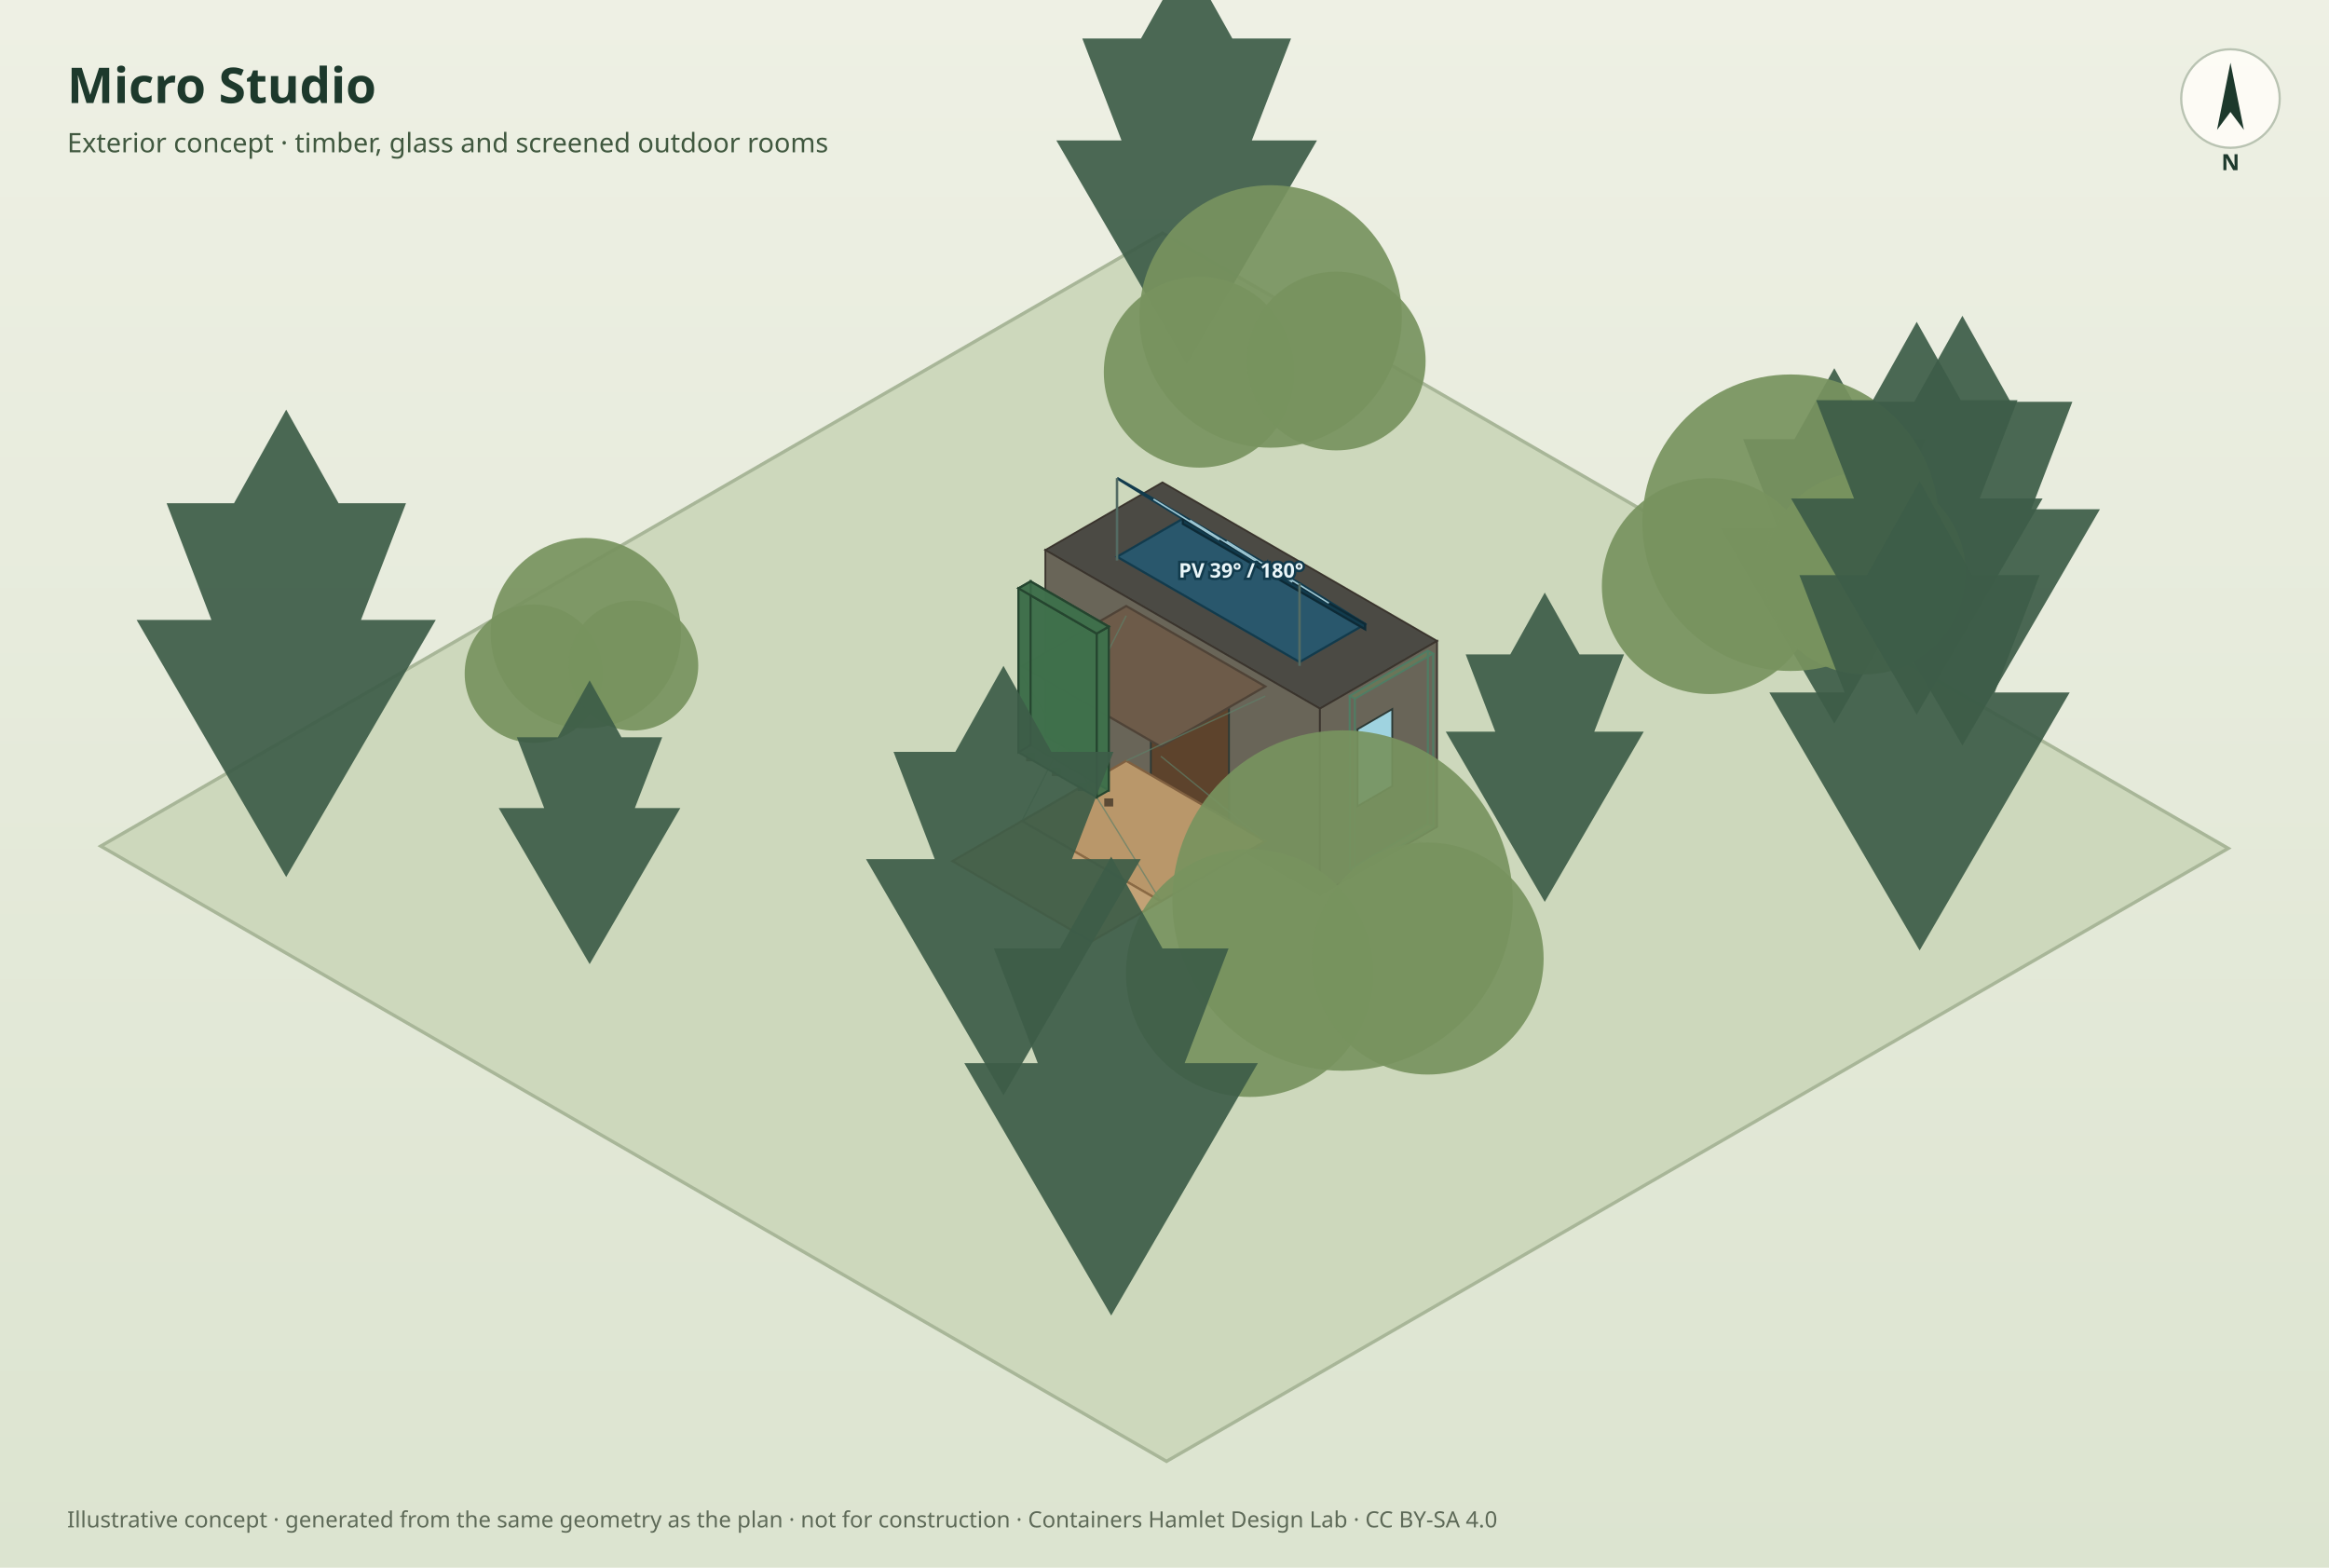
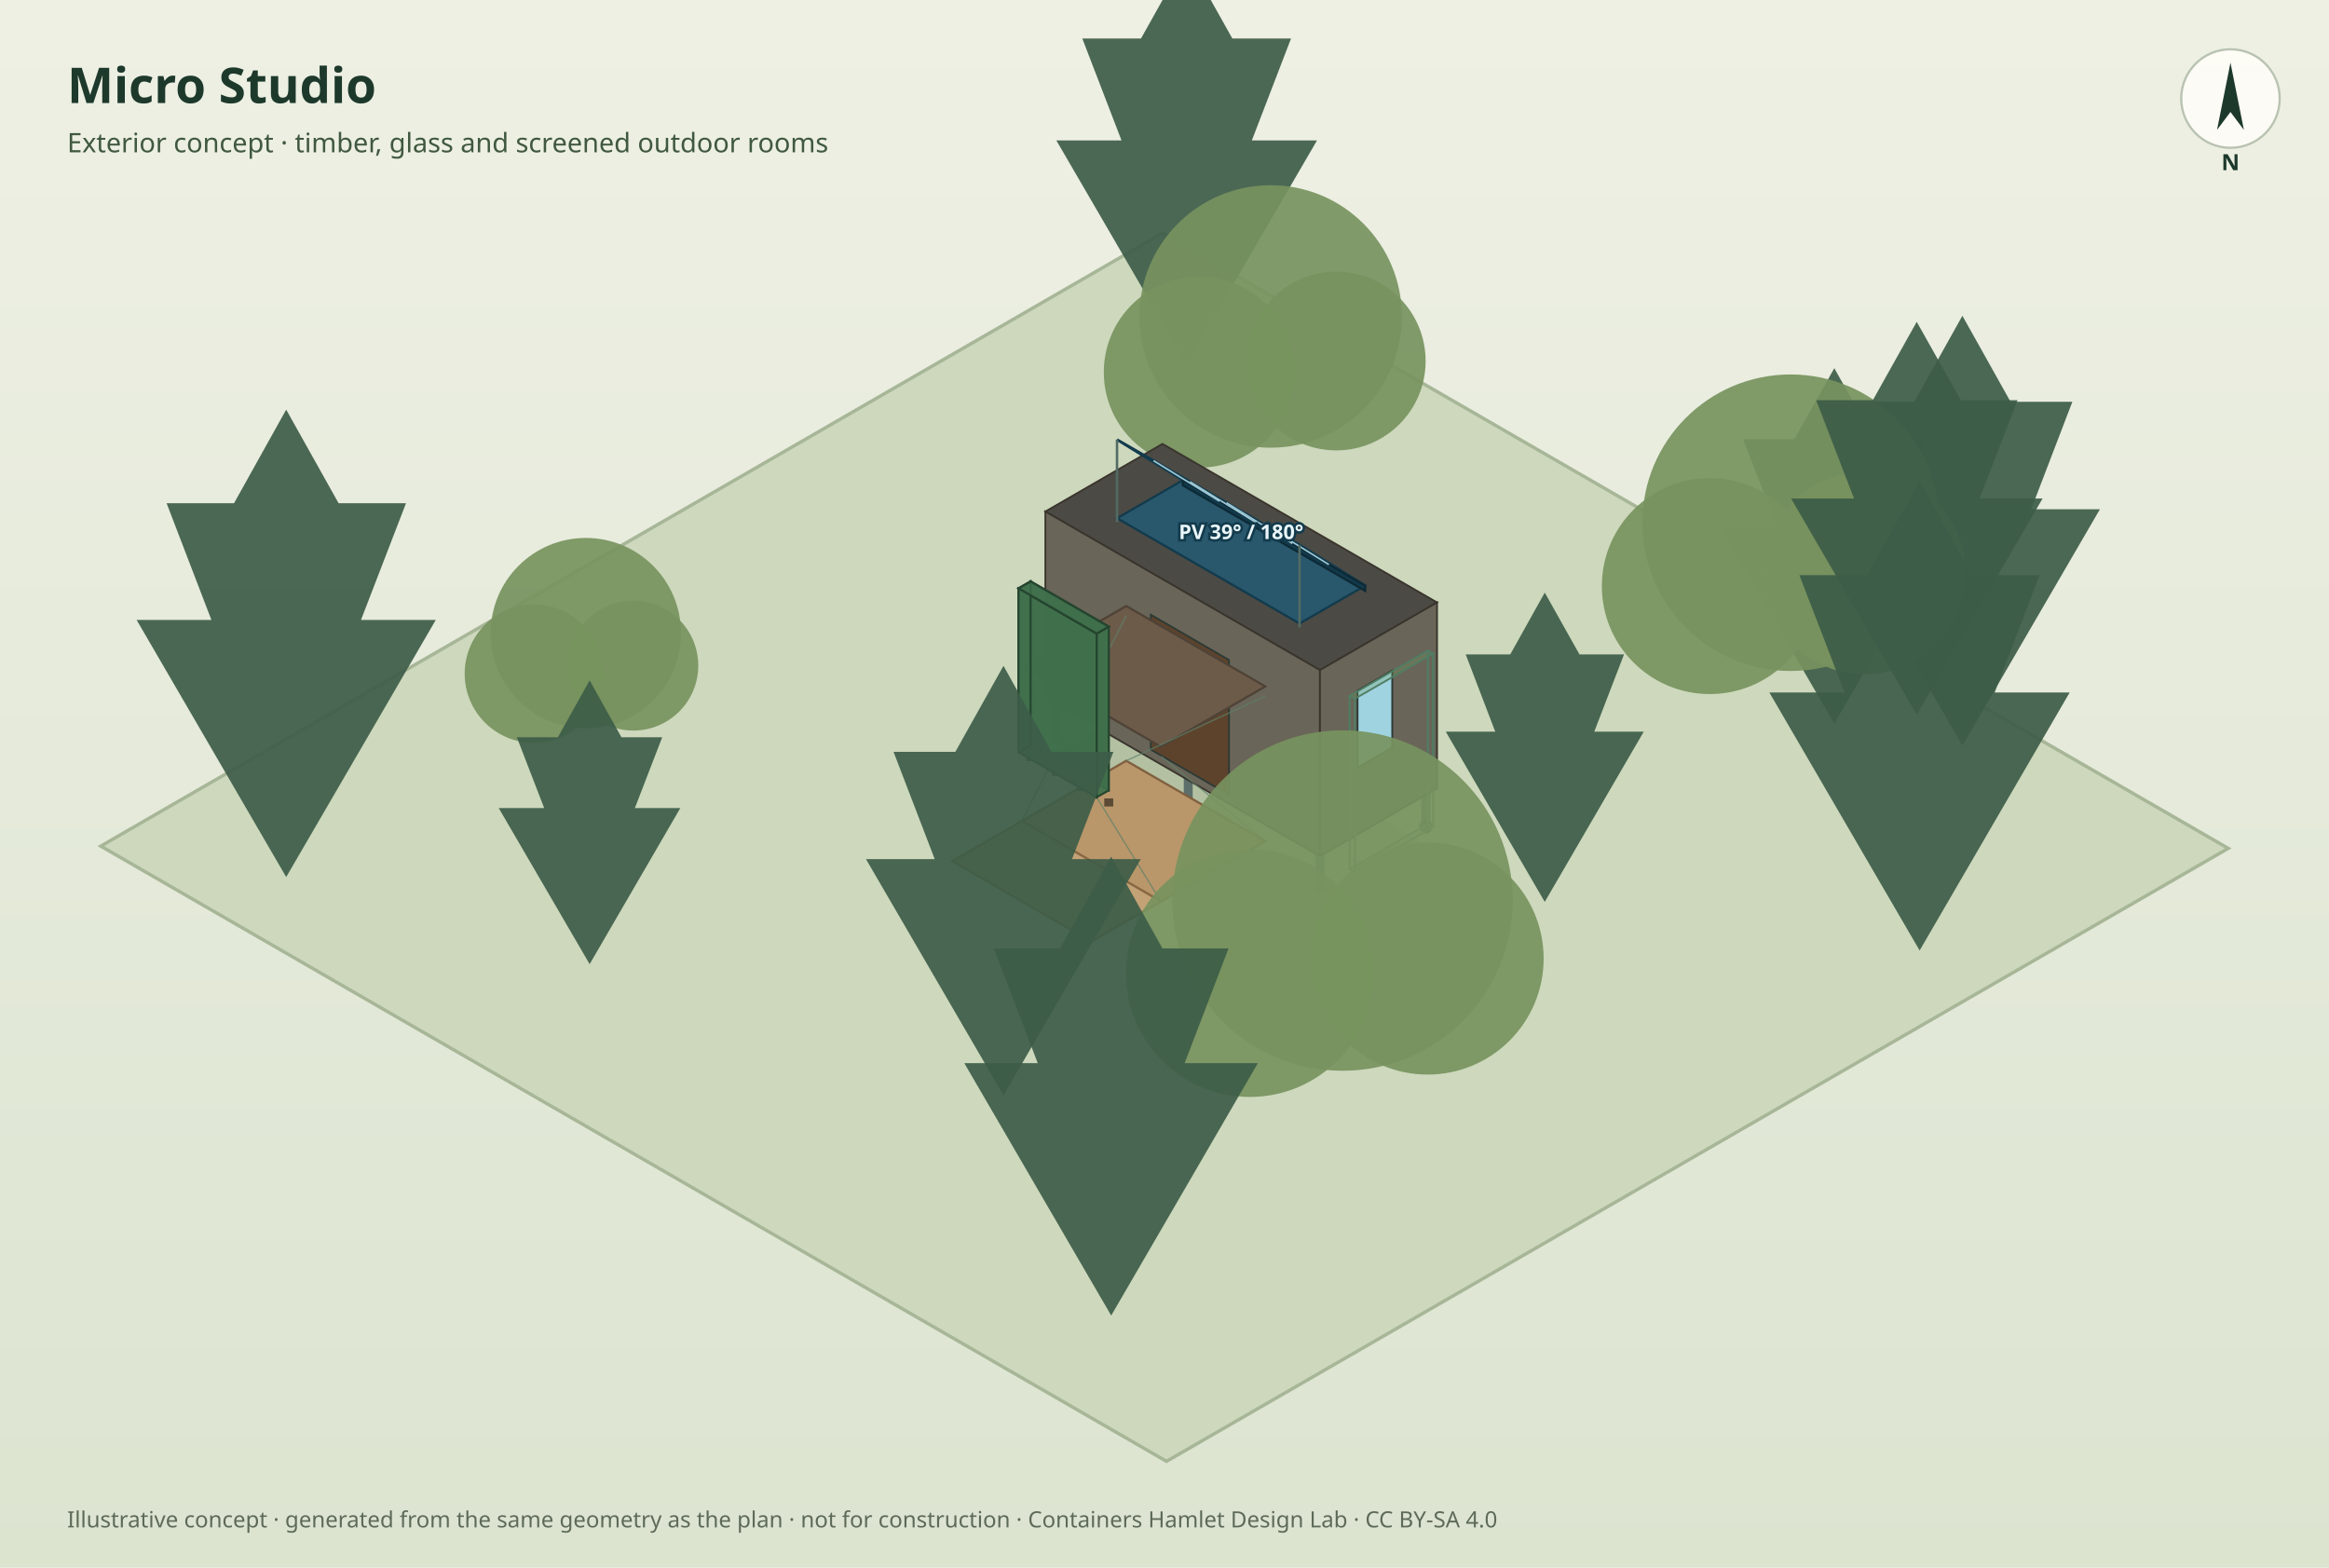
<svg xmlns="http://www.w3.org/2000/svg" viewBox="0 0 1040 700" role="img" aria-labelledby="concept-micro-studio-exterior-t concept-micro-studio-exterior-d">
  <defs>
    <linearGradient id="concept-micro-studio-exterior-sky" x1="0" y1="0" x2="0" y2="1">
      <stop offset="0" stop-color="#eef0e4" />
      <stop offset="1" stop-color="#dce4d0" />
    </linearGradient>
  </defs>
  <rect width="1040" height="700" fill="url(#concept-micro-studio-exterior-sky)" />
  <path d="M519.1 104.1L995 378.8L520.9 652.5L45 377.8Z" fill="#cdd8bc" stroke="#a8b698" stroke-width="1.5" />
  <g fill="#3d5d48" fill-opacity="0.92">
    <path d="M529.9 162.7L588.1 62.7L559 62.7L576.5 17.2L550.3 17.2L529.9 -19.2L509.5 17.2L483.3 17.2L500.8 62.7L471.7 62.7Z" />
  </g>
  <g fill="#78935f" fill-opacity="0.92">
    <circle cx="567.4" cy="141.3" r="58.6" />
    <circle cx="535.5" cy="166.2" r="42.6" />
    <circle cx="596.7" cy="161.2" r="39.9" />
  </g>
  <g fill="#3d5d48" fill-opacity="0.92">
    <path d="M876.3 332.9L937.7 227.4L907 227.4L925.4 179.4L897.8 179.4L876.3 141L854.8 179.4L827.2 179.4L845.6 227.4L814.9 227.4Z" />
  </g>
  <g fill="#3d5d48" fill-opacity="0.92">
    <path d="M819.1 323.1L869.8 235.8L844.4 235.8L859.7 196.1L836.8 196.1L819.1 164.4L801.3 196.1L778.4 196.1L793.7 235.8L768.3 235.8Z" />
  </g>
  <g fill="#78935f" fill-opacity="0.92">
    <circle cx="261.6" cy="282.7" r="42.5" />
    <circle cx="238.4" cy="300.8" r="30.9" />
    <circle cx="282.8" cy="297.2" r="29" />
  </g>
  <g fill="#78935f" fill-opacity="0.92">
    <circle cx="799.6" cy="233.4" r="66.2" />
    <circle cx="763.5" cy="261.7" r="48.2" />
    <circle cx="832.7" cy="256" r="45.1" />
  </g>
  <g fill="#3d5d48" fill-opacity="0.92">
    <path d="M855.9 319.1L912.1 222.6L884 222.6L900.9 178.7L875.6 178.7L855.9 143.7L836.3 178.7L811 178.7L827.9 222.6L799.8 222.6Z" />
  </g>
  <path d="M519.1 309.2 636.7 377.1 589.4 404.4 471.8 336.5Z" fill="#9eae8d" fill-opacity="0.55" />
-   <path d="M519.1 215.4 641.7 286.2 589.4 316.4 466.8 245.6Z" fill="#4b4a44" stroke="#3a342d" stroke-width="0.8" />
-   <path d="M466.8 328.7 589.4 399.5 589.4 316.4 466.8 245.6Z" fill="#696558" stroke="#3a342d" stroke-width="0.8" />
-   <path d="M641.7 369.2 589.4 399.5 589.4 316.4 641.7 286.2Z" fill="#696558" stroke="#3a342d" stroke-width="0.8" />
-   <path d="M513.9 351.9 548.8 372.1 548.8 311.9 513.9 291.7Z" fill="#5d432c" stroke="#2d3a35" stroke-width="0.8" />
-   <path d="M621.7 351 606.2 360 606.2 325.6 621.7 316.6Z" fill="#9fd3e0" stroke="#2d3a35" stroke-width="0.8" />
-   <path d="M609.6 278.7 528.2 231.6 498.8 248.6 580.3 295.6Z" fill="#245a73" fill-opacity="0.85" stroke="#123b4d" stroke-width="1" />
-   <path d="M609.6 278.7 528.2 231.6 498.8 213.5 580.3 260.5Z" fill="#2f6d88" fill-opacity="0.9" stroke="#123b4d" stroke-width="1.2" />
-   <path d="M609.6 278.7 528.2 231.6 528.2 233.9 609.6 281Z" fill="#123b4d" stroke="#0d2a36" stroke-width="1" />
-   <line x1="593.4" y1="269.3" x2="564" y2="251.1" stroke="#9fc9d6" stroke-width="0.7" />
-   <line x1="577.1" y1="259.9" x2="547.7" y2="241.7" stroke="#9fc9d6" stroke-width="0.7" />
-   <line x1="560.8" y1="250.5" x2="531.4" y2="232.3" stroke="#9fc9d6" stroke-width="0.7" />
-   <line x1="544.5" y1="241" x2="515.1" y2="222.9" stroke="#9fc9d6" stroke-width="0.7" />
-   <line x1="498.8" y1="250.3" x2="498.8" y2="213.5" stroke="#536b63" stroke-width="1.1" />
-   <line x1="580.3" y1="297.3" x2="580.3" y2="260.5" stroke="#536b63" stroke-width="1.1" />
-   <text x="554.2" y="257.9" text-anchor="middle" font-family="system-ui, sans-serif" font-size="9" font-weight="800" fill="#eaf6f9" stroke="#123b4d" stroke-width="2.2" paint-order="stroke">PV 39° / 180°</text>
+   <line x1="519.1" y1="301.4" x2="519.1" y2="284.2" stroke="#5d6f6a" stroke-width="4" />
+   <circle cx="519.1" cy="301.4" r="3" fill="#455955" />
+   <line x1="636.7" y1="369.2" x2="636.7" y2="352" stroke="#5d6f6a" stroke-width="4" />
+   <circle cx="636.7" cy="369.2" r="3" fill="#455955" />
+   <line x1="589.4" y1="396.5" x2="589.4" y2="379.3" stroke="#5d6f6a" stroke-width="4" />
+   <circle cx="589.4" cy="396.5" r="3" fill="#455955" />
+   <line x1="471.8" y1="328.7" x2="471.8" y2="311.5" stroke="#5d6f6a" stroke-width="4" />
+   <circle cx="471.8" cy="328.7" r="3" fill="#455955" />
+   <line x1="577.9" y1="335.3" x2="577.9" y2="318.1" stroke="#5d6f6a" stroke-width="4" />
+   <circle cx="577.9" cy="335.3" r="3" fill="#455955" />
+   <line x1="530.6" y1="362.6" x2="530.6" y2="345.4" stroke="#5d6f6a" stroke-width="4" />
+   <circle cx="530.6" cy="362.6" r="3" fill="#455955" />
+   <path d="M519.1 198.2 641.7 269 589.4 299.2 466.8 228.4Z" fill="#4b4a44" stroke="#3a342d" stroke-width="0.8" />
+   <path d="M466.8 311.5 589.4 382.3 589.4 299.2 466.8 228.4Z" fill="#696558" stroke="#3a342d" stroke-width="0.8" />
+   <path d="M641.7 352 589.4 382.3 589.4 299.2 641.7 269Z" fill="#696558" stroke="#3a342d" stroke-width="0.8" />
+   <path d="M513.9 334.7 548.8 354.9 548.8 294.7 513.9 274.5Z" fill="#5d432c" stroke="#2d3a35" stroke-width="0.8" />
+   <path d="M621.7 333.8 606.2 342.8 606.2 308.4 621.7 299.4Z" fill="#9fd3e0" stroke="#2d3a35" stroke-width="0.8" />
+   <path d="M609.6 261.5 528.2 214.4 498.8 231.4 580.3 278.4Z" fill="#245a73" fill-opacity="0.85" stroke="#123b4d" stroke-width="1" />
+   <path d="M609.6 261.5 528.2 214.4 498.8 196.3 580.3 243.3Z" fill="#2f6d88" fill-opacity="0.9" stroke="#123b4d" stroke-width="1.2" />
+   <path d="M609.6 261.5 528.2 214.4 528.2 216.7 609.6 263.8Z" fill="#123b4d" stroke="#0d2a36" stroke-width="1" />
+   <line x1="593.4" y1="252.1" x2="564" y2="233.9" stroke="#9fc9d6" stroke-width="0.7" />
+   <line x1="577.1" y1="242.7" x2="547.7" y2="224.5" stroke="#9fc9d6" stroke-width="0.7" />
+   <line x1="560.8" y1="233.3" x2="531.4" y2="215.1" stroke="#9fc9d6" stroke-width="0.7" />
+   <line x1="544.5" y1="223.8" x2="515.1" y2="205.7" stroke="#9fc9d6" stroke-width="0.7" />
+   <line x1="498.8" y1="233.1" x2="498.8" y2="196.3" stroke="#536b63" stroke-width="1.1" />
+   <line x1="580.3" y1="280.1" x2="580.3" y2="243.3" stroke="#536b63" stroke-width="1.1" />
+   <text x="554.2" y="240.7" text-anchor="middle" font-family="system-ui, sans-serif" font-size="9" font-weight="800" fill="#eaf6f9" stroke="#123b4d" stroke-width="2.2" paint-order="stroke">PV 39° / 180°</text>
  <path d="M502.9 339.7 565 375.6 518.4 402.5 456.3 366.6Z" fill="#b9976a" stroke="#806040" stroke-width="1" />
  <path d="M502.9 270.6 565 306.5 518.4 333.4 456.3 297.5Z" fill="#6d5b49" stroke="#4f4337" stroke-width="1" />
  <path d="M502.9 339.7L565 310.8" stroke="#5e8069" stroke-width="0.6" stroke-opacity="0.7" />
  <path d="M565 375.6L518.4 337.7" stroke="#5e8069" stroke-width="0.6" stroke-opacity="0.7" />
  <path d="M518.4 402.5L456.3 301.8" stroke="#5e8069" stroke-width="0.6" stroke-opacity="0.7" />
  <path d="M456.3 366.6L502.9 274.9" stroke="#5e8069" stroke-width="0.6" stroke-opacity="0.7" />
  <path d="M637.6 367.9 640 369.3 605 389.4 602.7 388.1Z" fill="#9ab886" fill-opacity="0.3" stroke="#4f7d64" stroke-width="0.8" />
  <path d="M637.6 290.5 640 291.8 605 312 602.7 310.7Z" fill="#6f9d5b" fill-opacity="0.28" stroke="#4f7d64" stroke-width="0.8" />
  <path d="M637.6 367.9L637.6 290.5" stroke="#4f7d64" stroke-width="0.9" />
  <path d="M640 369.3L640 291.8" stroke="#4f7d64" stroke-width="0.9" />
  <path d="M605 389.4L605 312" stroke="#4f7d64" stroke-width="0.9" />
  <path d="M602.7 388.1L602.7 310.7" stroke="#4f7d64" stroke-width="0.9" />
  <path d="M456.3 366.6 518.4 402.5 487.3 420.4 425.3 384.5Z" fill="#c3a276" stroke="#8a6a44" stroke-width="1" />
  <line x1="460.2" y1="339.9" x2="460.2" y2="336.3" stroke="#5b4a35" stroke-width="4" />
  <line x1="471.7" y1="346.5" x2="471.7" y2="343" stroke="#5b4a35" stroke-width="4" />
  <line x1="483.2" y1="353.2" x2="483.2" y2="349.6" stroke="#5b4a35" stroke-width="4" />
  <line x1="495.1" y1="360.1" x2="495.1" y2="356.5" stroke="#5b4a35" stroke-width="4" />
  <path d="M460.2 332.7 495.1 352.9 495.1 279.8 460.2 259.6Z" fill="#3f704b" fill-opacity="0.92" stroke="#25452f" stroke-width="0.9" />
  <path d="M495.1 352.9 489.7 356 489.7 282.9 495.1 279.8Z" fill="#3f704b" fill-opacity="0.92" stroke="#25452f" stroke-width="0.9" />
  <path d="M489.7 356 454.8 335.9 454.8 262.7 489.7 282.9Z" fill="#3f704b" fill-opacity="0.92" stroke="#25452f" stroke-width="0.9" />
  <path d="M454.8 335.9 460.2 332.7 460.2 259.6 454.8 262.7Z" fill="#3f704b" fill-opacity="0.92" stroke="#25452f" stroke-width="0.9" />
  <path d="M460.2 259.6 495.1 279.8 489.7 282.9 454.8 262.7Z" fill="#3f704b" fill-opacity="0.8" stroke="#25452f" stroke-width="1" />
  <g fill="#3d5d48" fill-opacity="0.92">
    <path d="M127.8 391.6L194.6 276.8L161.2 276.8L181.3 224.7L151.2 224.7L127.8 182.9L104.5 224.7L74.4 224.7L94.4 276.8L61 276.8Z" />
  </g>
  <g fill="#3d5d48" fill-opacity="0.92">
    <path d="M857.2 424.4L924.2 309.2L890.7 309.2L910.8 256.8L880.6 256.8L857.2 214.9L833.7 256.8L803.5 256.8L823.7 309.2L790.1 309.2Z" />
  </g>
  <g fill="#78935f" fill-opacity="0.92">
    <circle cx="599.5" cy="402.1" r="76" />
    <circle cx="558.1" cy="434.5" r="55.3" />
    <circle cx="637.5" cy="428" r="51.8" />
  </g>
  <g fill="#3d5d48" fill-opacity="0.92">
    <path d="M448.1 489.1L509.4 383.6L478.7 383.6L497.2 335.7L469.5 335.7L448.1 297.3L426.6 335.7L399 335.7L417.4 383.6L386.7 383.6Z" />
  </g>
  <g fill="#3d5d48" fill-opacity="0.92">
    <path d="M496.2 587.4L561.7 474.7L529 474.7L548.6 423.5L519.1 423.5L496.2 382.5L473.3 423.5L443.8 423.5L463.4 474.7L430.6 474.7Z" />
  </g>
  <g fill="#3d5d48" fill-opacity="0.92">
    <path d="M263.3 430.5L303.8 360.8L283.5 360.8L295.7 329.2L277.5 329.2L263.3 303.8L249.1 329.2L230.8 329.2L243 360.8L222.7 360.8Z" />
  </g>
  <g fill="#3d5d48" fill-opacity="0.92">
    <path d="M689.8 402.7L734 326.7L711.9 326.7L725.2 292.2L705.3 292.2L689.8 264.6L674.4 292.2L654.5 292.2L667.7 326.7L645.6 326.7Z" />
  </g>
  <text x="30" y="46" font-family="system-ui, sans-serif" font-size="22" font-weight="800" fill="#1d392c">Micro Studio</text>
  <text x="30" y="68" font-family="system-ui, sans-serif" font-size="12" fill="#40583f">Exterior concept · timber, glass and screened outdoor rooms</text>
  <g aria-hidden="true">
    <circle cx="996" cy="44" r="22" fill="#fffdf7" fill-opacity="0.9" stroke="#b9c3b2" />
    <path d="M996 28l6 30l-6 -8l-6 8z" fill="#1d392c" />
    <text x="996" y="76" text-anchor="middle" font-size="10" font-weight="700" font-family="system-ui, sans-serif" fill="#1d392c">N</text>
  </g>
  <text x="30" y="682" font-family="system-ui, sans-serif" font-size="10" fill="#5e6a58">Illustrative concept · generated from the same geometry as the plan · not for construction · Containers Hamlet Design Lab · CC BY-SA 4.0</text>
</svg>
